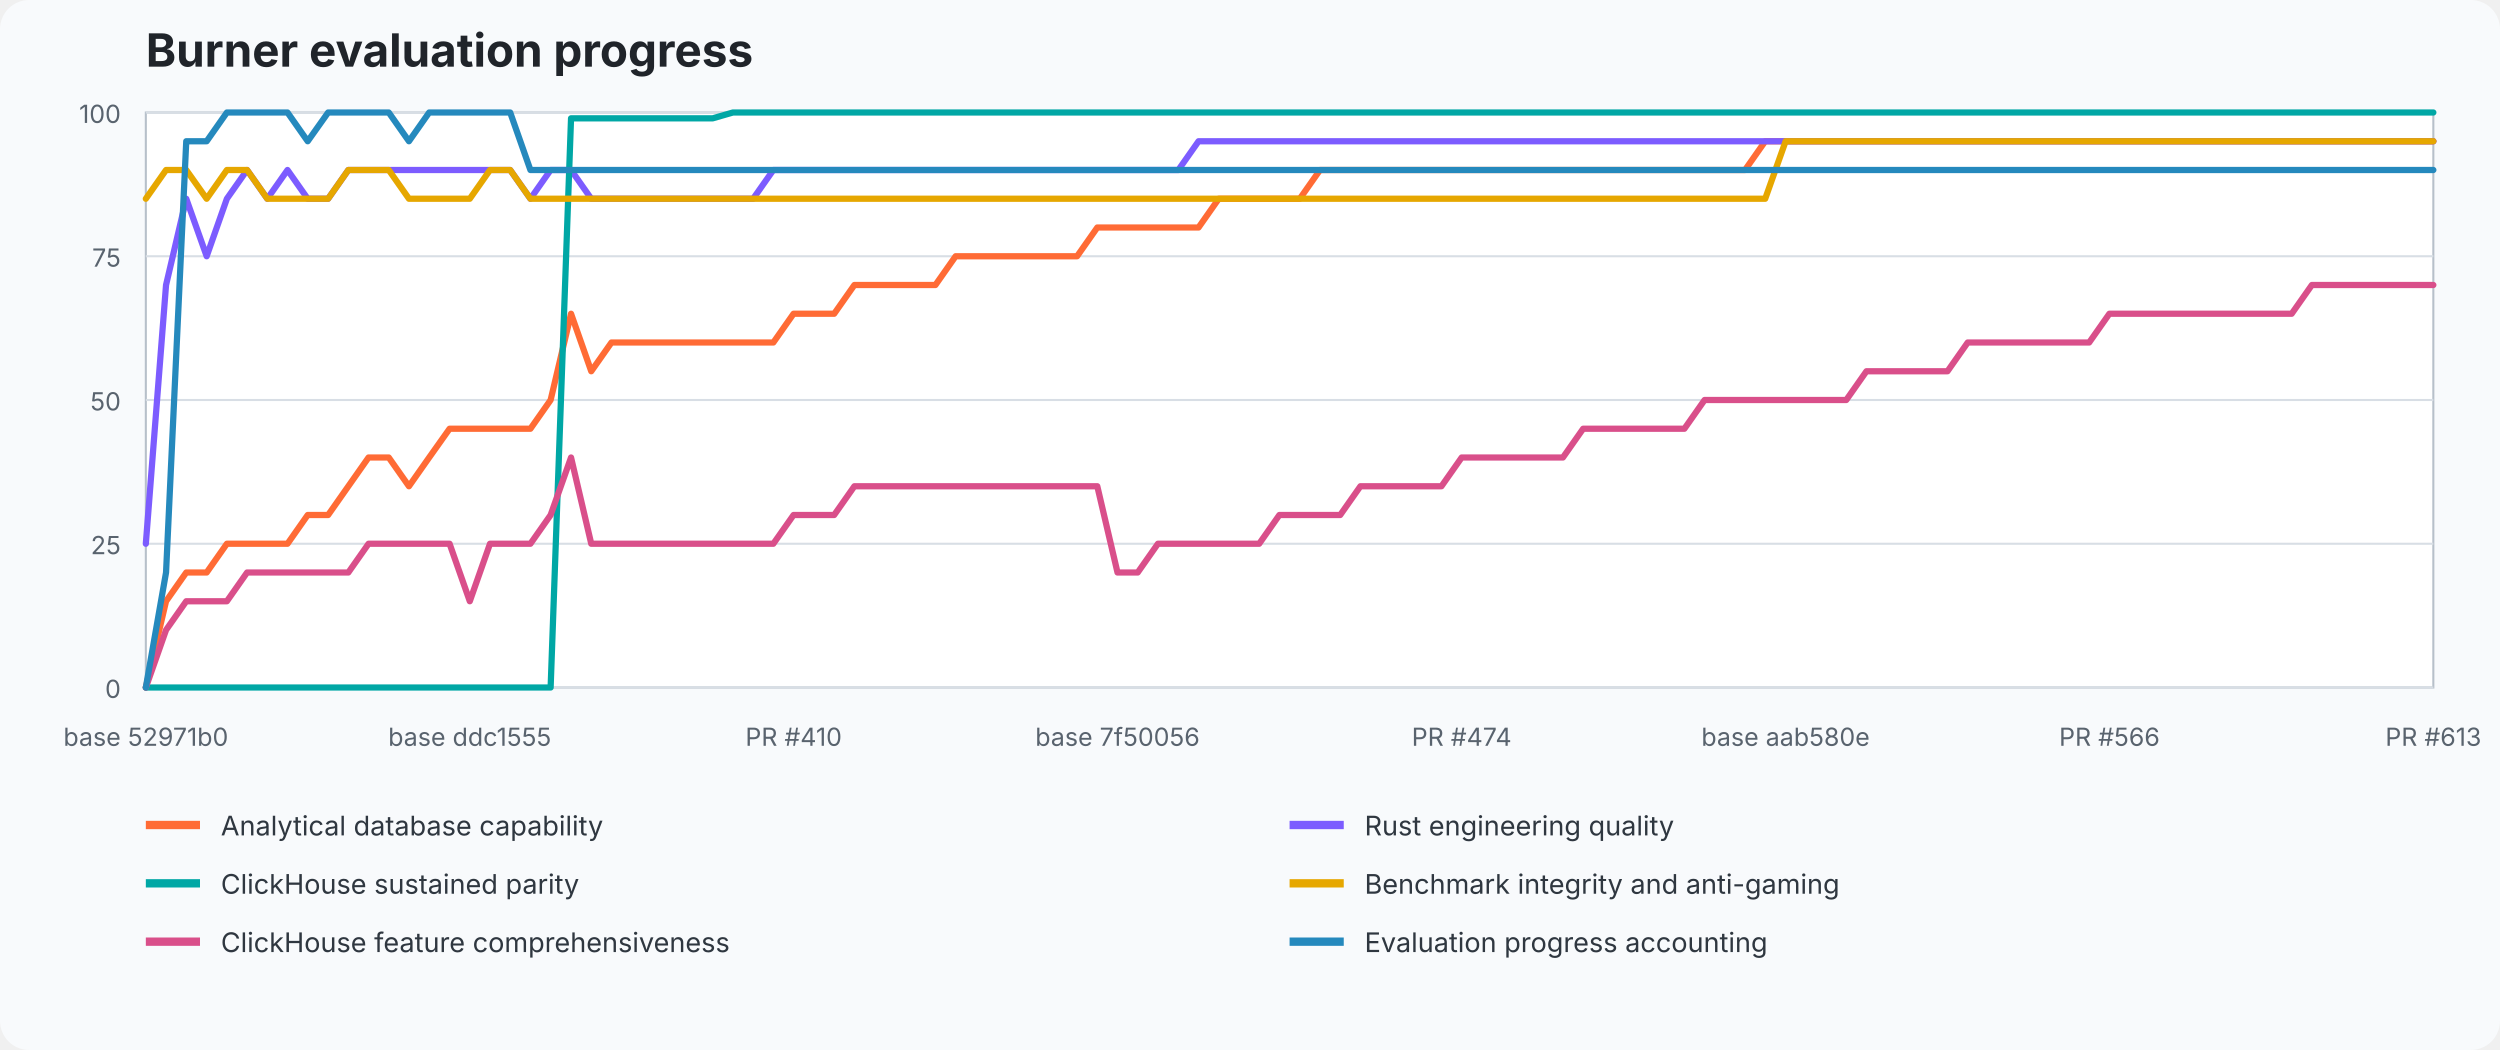
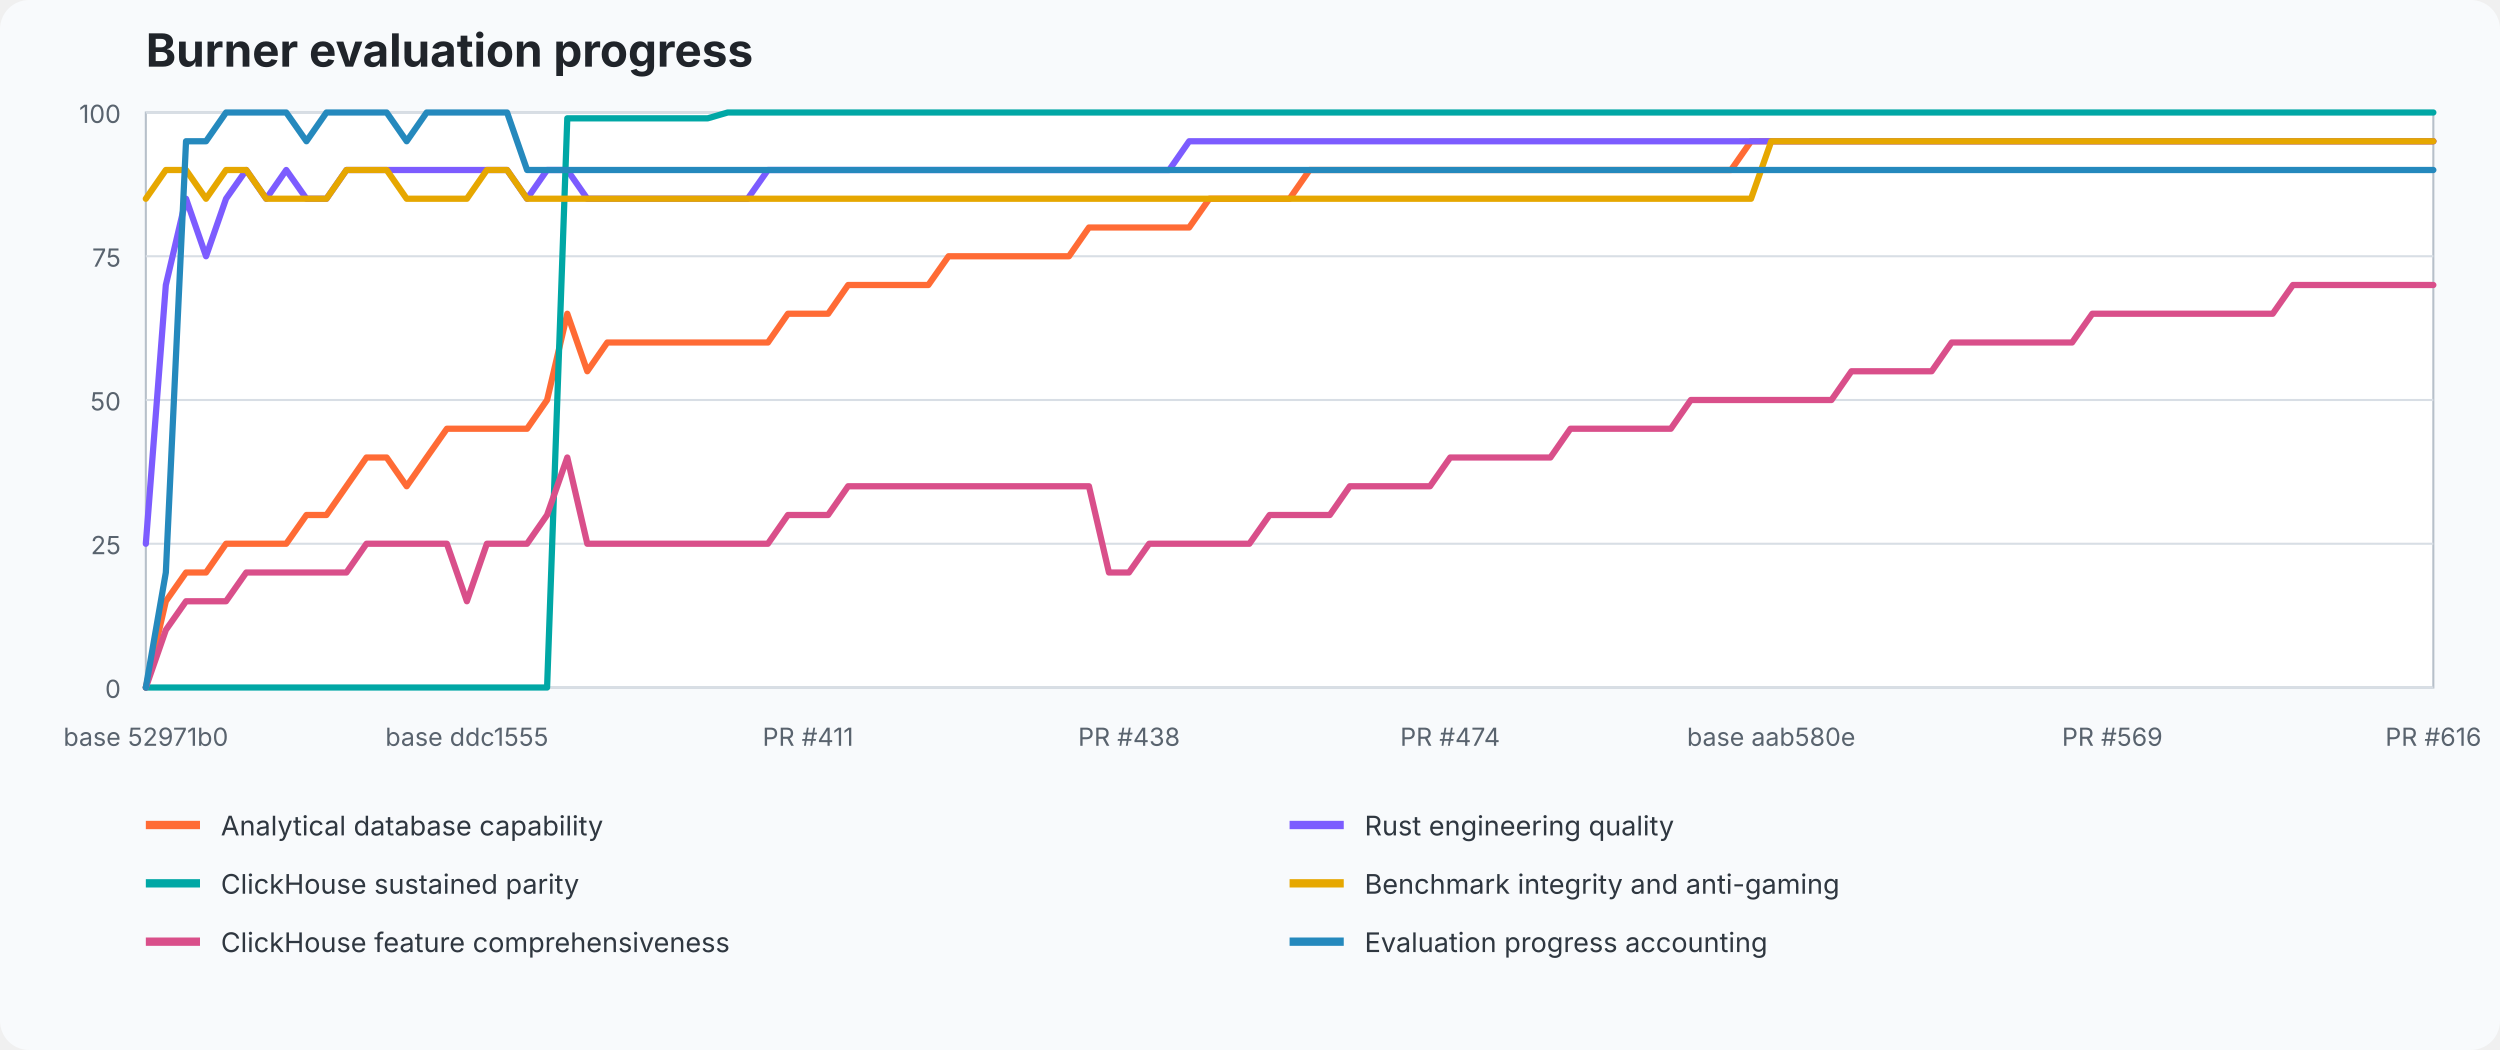
<svg xmlns="http://www.w3.org/2000/svg" width="1200" height="504" viewBox="0 0 1200 504" role="img" aria-labelledby="title desc">
  <style>text{font-family:ui-sans-serif,system-ui,-apple-system,BlinkMacSystemFont,"Segoe UI",sans-serif}.title{font-size:22px;font-weight:700;fill:#20242a}.axis{font-size:12px;fill:#59636e}.legend{font-size:13px;fill:#2f3740}.grid{stroke:#d8dee5;stroke-width:1}.plot{fill:#fff;stroke:#b7c0ca}</style>
  <rect width="100%" height="100%" fill="#f8fafc" rx="14" />
  <text x="70" y="32" class="title">Burner evaluation progress</text>
  <rect x="70" y="54" width="1098" height="276" class="plot" />
  <line x1="70" y1="330" x2="1168" y2="330" class="grid" />
  <text x="58" y="335" text-anchor="end" class="axis">0</text>
  <line x1="70" y1="261" x2="1168" y2="261" class="grid" />
  <text x="58" y="266" text-anchor="end" class="axis">25</text>
  <line x1="70" y1="192" x2="1168" y2="192" class="grid" />
  <text x="58" y="197" text-anchor="end" class="axis">50</text>
  <line x1="70" y1="123" x2="1168" y2="123" class="grid" />
  <text x="58" y="128" text-anchor="end" class="axis">75</text>
  <line x1="70" y1="54" x2="1168" y2="54" class="grid" />
  <text x="58" y="59" text-anchor="end" class="axis">100</text>
-   <polyline points="70.0,330.0 79.7,288.6 89.4,274.8 99.2,274.8 108.9,261.0 118.6,261.0 128.3,261.0 138.0,261.0 147.7,247.2 157.5,247.2 167.2,233.4 176.9,219.6 186.6,219.6 196.3,233.4 206.0,219.6 215.8,205.8 225.5,205.8 235.2,205.8 244.9,205.8 254.6,205.8 264.3,192.0 274.1,150.6 283.8,178.2 293.5,164.4 303.2,164.4 312.9,164.4 322.6,164.4 332.4,164.4 342.1,164.4 351.8,164.4 361.5,164.4 371.2,164.4 380.9,150.6 390.7,150.6 400.4,150.6 410.1,136.8 419.8,136.8 429.5,136.8 439.2,136.8 449.0,136.8 458.7,123.0 468.4,123.0 478.1,123.0 487.8,123.0 497.5,123.0 507.3,123.0 517.0,123.0 526.7,109.2 536.4,109.2 546.1,109.2 555.8,109.2 565.6,109.2 575.3,109.2 585.0,95.4 594.7,95.4 604.4,95.4 614.1,95.4 623.9,95.4 633.6,81.6 643.3,81.6 653.0,81.6 662.7,81.6 672.4,81.6 682.2,81.6 691.9,81.6 701.6,81.6 711.3,81.6 721.0,81.6 730.7,81.6 740.5,81.6 750.2,81.6 759.9,81.6 769.6,81.6 779.3,81.6 789.0,81.6 798.8,81.6 808.5,81.6 818.2,81.6 827.9,81.6 837.6,81.6 847.3,67.8 857.1,67.8 866.8,67.8 876.5,67.8 886.2,67.8 895.9,67.8 905.6,67.8 915.4,67.8 925.1,67.8 934.8,67.8 944.5,67.8 954.2,67.8 963.9,67.8 973.7,67.8 983.4,67.8 993.1,67.8 1002.8,67.8 1012.5,67.8 1022.2,67.8 1032.0,67.8 1041.7,67.8 1051.4,67.8 1061.1,67.8 1070.8,67.8 1080.5,67.8 1090.3,67.8 1100.0,67.8 1109.7,67.8 1119.4,67.8 1129.1,67.8 1138.8,67.8 1148.6,67.8 1158.3,67.8 1168.0,67.8" fill="none" stroke="#ff6b35" stroke-width="3" stroke-linejoin="round" stroke-linecap="round" />
-   <polyline points="70.0,261.0 79.7,136.8 89.4,95.4 99.2,123.0 108.9,95.4 118.6,81.6 128.3,95.4 138.0,81.6 147.7,95.4 157.5,95.4 167.2,81.6 176.9,81.6 186.6,81.6 196.3,81.6 206.0,81.6 215.8,81.6 225.5,81.6 235.2,81.6 244.9,81.6 254.6,95.4 264.3,81.6 274.1,81.6 283.8,95.4 293.5,95.4 303.2,95.4 312.9,95.4 322.6,95.4 332.4,95.4 342.1,95.4 351.8,95.4 361.5,95.4 371.2,81.6 380.9,81.6 390.7,81.6 400.4,81.6 410.1,81.6 419.8,81.6 429.5,81.6 439.2,81.6 449.0,81.6 458.7,81.6 468.4,81.6 478.1,81.6 487.8,81.6 497.5,81.6 507.3,81.6 517.0,81.6 526.7,81.6 536.4,81.6 546.1,81.6 555.8,81.6 565.6,81.6 575.3,67.8 585.0,67.8 594.7,67.8 604.4,67.8 614.1,67.8 623.9,67.8 633.6,67.8 643.3,67.8 653.0,67.8 662.7,67.8 672.4,67.8 682.2,67.8 691.9,67.8 701.6,67.8 711.3,67.8 721.0,67.8 730.7,67.8 740.5,67.8 750.2,67.8 759.9,67.8 769.6,67.8 779.3,67.8 789.0,67.8 798.8,67.8 808.5,67.8 818.2,67.8 827.9,67.8 837.6,67.8 847.3,67.8 857.1,67.8 866.8,67.8 876.5,67.8 886.2,67.8 895.9,67.8 905.6,67.8 915.4,67.8 925.1,67.8 934.8,67.8 944.5,67.8 954.2,67.8 963.9,67.8 973.7,67.8 983.4,67.8 993.1,67.8 1002.8,67.8 1012.5,67.8 1022.2,67.8 1032.0,67.8 1041.7,67.8 1051.4,67.8 1061.1,67.8 1070.8,67.8 1080.5,67.8 1090.3,67.8 1100.0,67.8 1109.7,67.8 1119.4,67.8 1129.1,67.8 1138.8,67.8 1148.6,67.8 1158.3,67.8 1168.0,67.8" fill="none" stroke="#7c5cff" stroke-width="3" stroke-linejoin="round" stroke-linecap="round" />
-   <polyline points="70.0,330.0 79.7,330.0 89.4,330.0 99.2,330.0 108.9,330.0 118.6,330.0 128.3,330.0 138.0,330.0 147.7,330.0 157.5,330.0 167.2,330.0 176.9,330.0 186.6,330.0 196.3,330.0 206.0,330.0 215.8,330.0 225.5,330.0 235.2,330.0 244.9,330.0 254.6,330.0 264.3,330.0 274.1,56.8 283.8,56.8 293.5,56.8 303.2,56.8 312.9,56.8 322.6,56.8 332.4,56.8 342.1,56.8 351.8,54.0 361.5,54.0 371.2,54.0 380.9,54.0 390.7,54.0 400.4,54.0 410.1,54.0 419.8,54.0 429.5,54.0 439.2,54.0 449.0,54.0 458.7,54.0 468.4,54.0 478.1,54.0 487.8,54.0 497.5,54.0 507.3,54.0 517.0,54.0 526.7,54.0 536.4,54.0 546.1,54.0 555.8,54.0 565.6,54.0 575.3,54.0 585.0,54.0 594.7,54.0 604.4,54.0 614.1,54.0 623.9,54.0 633.6,54.0 643.3,54.0 653.0,54.0 662.7,54.0 672.4,54.0 682.2,54.0 691.9,54.0 701.6,54.0 711.3,54.0 721.0,54.0 730.7,54.0 740.5,54.0 750.2,54.0 759.9,54.0 769.6,54.0 779.3,54.0 789.0,54.0 798.8,54.0 808.5,54.0 818.2,54.0 827.9,54.0 837.6,54.0 847.3,54.0 857.1,54.0 866.8,54.0 876.5,54.0 886.2,54.0 895.9,54.0 905.6,54.0 915.4,54.0 925.1,54.0 934.8,54.0 944.5,54.0 954.2,54.0 963.9,54.0 973.7,54.0 983.4,54.0 993.1,54.0 1002.8,54.0 1012.5,54.0 1022.2,54.0 1032.0,54.0 1041.7,54.0 1051.4,54.0 1061.1,54.0 1070.8,54.0 1080.5,54.0 1090.3,54.0 1100.0,54.0 1109.7,54.0 1119.4,54.0 1129.1,54.0 1138.8,54.0 1148.6,54.0 1158.3,54.0 1168.0,54.0" fill="none" stroke="#00a7a5" stroke-width="3" stroke-linejoin="round" stroke-linecap="round" />
-   <polyline points="70.0,95.4 79.7,81.6 89.4,81.6 99.2,95.4 108.9,81.6 118.6,81.6 128.3,95.4 138.0,95.4 147.7,95.4 157.5,95.4 167.2,81.6 176.9,81.6 186.6,81.6 196.3,95.4 206.0,95.4 215.8,95.4 225.5,95.4 235.2,81.6 244.9,81.6 254.6,95.4 264.3,95.4 274.1,95.4 283.8,95.4 293.5,95.4 303.2,95.4 312.9,95.4 322.6,95.4 332.4,95.4 342.1,95.4 351.8,95.4 361.5,95.4 371.2,95.4 380.9,95.4 390.7,95.4 400.4,95.4 410.1,95.4 419.8,95.4 429.5,95.4 439.2,95.4 449.0,95.4 458.7,95.4 468.4,95.4 478.1,95.4 487.8,95.4 497.5,95.4 507.3,95.4 517.0,95.4 526.7,95.4 536.4,95.4 546.1,95.4 555.8,95.4 565.6,95.4 575.3,95.4 585.0,95.4 594.7,95.4 604.4,95.4 614.1,95.4 623.9,95.4 633.6,95.4 643.3,95.4 653.0,95.4 662.7,95.4 672.4,95.4 682.2,95.4 691.9,95.4 701.6,95.4 711.3,95.4 721.0,95.4 730.7,95.4 740.5,95.4 750.2,95.4 759.9,95.4 769.6,95.4 779.3,95.4 789.0,95.4 798.8,95.4 808.5,95.4 818.2,95.4 827.9,95.4 837.6,95.4 847.3,95.4 857.1,67.8 866.8,67.8 876.5,67.8 886.2,67.8 895.9,67.8 905.6,67.8 915.4,67.8 925.1,67.8 934.8,67.8 944.5,67.8 954.2,67.8 963.9,67.8 973.7,67.8 983.4,67.8 993.1,67.8 1002.8,67.8 1012.5,67.8 1022.2,67.8 1032.0,67.8 1041.7,67.8 1051.4,67.8 1061.1,67.8 1070.8,67.8 1080.5,67.8 1090.3,67.8 1100.0,67.8 1109.7,67.8 1119.4,67.8 1129.1,67.8 1138.8,67.8 1148.6,67.8 1158.3,67.8 1168.0,67.8" fill="none" stroke="#e6a700" stroke-width="3" stroke-linejoin="round" stroke-linecap="round" />
-   <polyline points="70.0,330.0 79.7,302.4 89.4,288.6 99.2,288.6 108.9,288.6 118.6,274.8 128.3,274.8 138.0,274.8 147.7,274.8 157.5,274.8 167.2,274.8 176.9,261.0 186.6,261.0 196.3,261.0 206.0,261.0 215.8,261.0 225.5,288.6 235.2,261.0 244.9,261.0 254.6,261.0 264.3,247.2 274.1,219.6 283.8,261.0 293.5,261.0 303.2,261.0 312.9,261.0 322.6,261.0 332.4,261.0 342.1,261.0 351.8,261.0 361.5,261.0 371.2,261.0 380.9,247.2 390.7,247.2 400.4,247.2 410.1,233.4 419.8,233.4 429.5,233.4 439.2,233.4 449.0,233.4 458.7,233.4 468.4,233.4 478.1,233.4 487.8,233.4 497.5,233.4 507.3,233.4 517.0,233.4 526.7,233.4 536.4,274.8 546.1,274.8 555.8,261.0 565.6,261.0 575.3,261.0 585.0,261.0 594.7,261.0 604.4,261.0 614.1,247.2 623.9,247.2 633.6,247.2 643.3,247.2 653.0,233.4 662.7,233.4 672.4,233.4 682.2,233.4 691.9,233.4 701.6,219.6 711.3,219.6 721.0,219.6 730.7,219.6 740.5,219.6 750.2,219.6 759.9,205.8 769.6,205.8 779.3,205.8 789.0,205.8 798.8,205.8 808.5,205.8 818.2,192.0 827.9,192.0 837.6,192.0 847.3,192.0 857.1,192.0 866.8,192.0 876.5,192.0 886.2,192.0 895.9,178.2 905.6,178.2 915.4,178.2 925.1,178.2 934.8,178.2 944.5,164.4 954.2,164.4 963.9,164.4 973.7,164.4 983.4,164.4 993.1,164.4 1002.8,164.4 1012.5,150.6 1022.2,150.6 1032.0,150.6 1041.7,150.6 1051.4,150.6 1061.1,150.6 1070.8,150.6 1080.5,150.6 1090.3,150.6 1100.0,150.6 1109.7,136.8 1119.4,136.8 1129.1,136.8 1138.8,136.8 1148.6,136.8 1158.3,136.8 1168.0,136.8" fill="none" stroke="#d94f8a" stroke-width="3" stroke-linejoin="round" stroke-linecap="round" />
-   <polyline points="70.0,330.0 79.7,274.8 89.4,67.8 99.2,67.8 108.9,54.0 118.6,54.0 128.3,54.0 138.0,54.0 147.7,67.8 157.5,54.0 167.2,54.0 176.9,54.0 186.6,54.0 196.3,67.8 206.0,54.0 215.8,54.0 225.5,54.0 235.2,54.0 244.9,54.0 254.6,81.6 264.3,81.6 274.1,81.6 283.8,81.6 293.5,81.6 303.2,81.6 312.9,81.6 322.6,81.6 332.4,81.6 342.1,81.6 351.8,81.6 361.5,81.6 371.2,81.6 380.9,81.6 390.7,81.6 400.4,81.6 410.1,81.6 419.8,81.6 429.5,81.6 439.2,81.6 449.0,81.6 458.7,81.6 468.4,81.6 478.1,81.6 487.8,81.6 497.5,81.6 507.3,81.6 517.0,81.6 526.7,81.6 536.4,81.6 546.1,81.6 555.8,81.6 565.6,81.6 575.3,81.6 585.0,81.6 594.7,81.6 604.4,81.6 614.1,81.6 623.9,81.6 633.6,81.6 643.3,81.6 653.0,81.6 662.7,81.6 672.4,81.6 682.2,81.6 691.9,81.6 701.6,81.6 711.3,81.6 721.0,81.6 730.7,81.6 740.5,81.6 750.2,81.6 759.9,81.6 769.6,81.6 779.3,81.6 789.0,81.6 798.8,81.6 808.5,81.6 818.2,81.6 827.9,81.6 837.6,81.6 847.3,81.6 857.1,81.6 866.8,81.6 876.5,81.6 886.2,81.6 895.9,81.6 905.6,81.6 915.4,81.6 925.1,81.6 934.8,81.6 944.5,81.6 954.2,81.6 963.9,81.6 973.7,81.6 983.4,81.6 993.1,81.6 1002.8,81.6 1012.5,81.6 1022.2,81.6 1032.0,81.6 1041.7,81.6 1051.4,81.6 1061.1,81.6 1070.8,81.6 1080.5,81.6 1090.3,81.6 1100.0,81.6 1109.7,81.6 1119.4,81.6 1129.1,81.6 1138.8,81.6 1148.6,81.6 1158.3,81.6 1168.0,81.6" fill="none" stroke="#2589bd" stroke-width="3" stroke-linejoin="round" stroke-linecap="round" />
+   <polyline points="70.0,330.0 79.6,288.6 89.3,274.8 98.9,274.8 108.5,261.0 118.2,261.0 127.8,261.0 137.4,261.0 147.1,247.2 156.7,247.2 166.3,233.4 175.9,219.6 185.6,219.6 195.2,233.4 204.8,219.6 214.5,205.8 224.1,205.8 233.7,205.8 243.4,205.8 253.0,205.8 262.6,192.0 272.3,150.6 281.9,178.2 291.5,164.4 301.2,164.4 310.8,164.4 320.4,164.4 330.1,164.4 339.7,164.4 349.3,164.4 358.9,164.4 368.6,164.4 378.2,150.6 387.8,150.6 397.5,150.6 407.1,136.8 416.7,136.8 426.4,136.8 436.0,136.8 445.6,136.8 455.3,123.0 464.9,123.0 474.5,123.0 484.2,123.0 493.8,123.0 503.4,123.0 513.1,123.0 522.7,109.2 532.3,109.2 541.9,109.2 551.6,109.2 561.2,109.2 570.8,109.2 580.5,95.4 590.1,95.4 599.7,95.4 609.4,95.4 619.0,95.4 628.6,81.6 638.3,81.6 647.9,81.6 657.5,81.6 667.2,81.6 676.8,81.6 686.4,81.6 696.1,81.6 705.7,81.6 715.3,81.6 724.9,81.6 734.6,81.6 744.2,81.6 753.8,81.6 763.5,81.6 773.1,81.6 782.7,81.6 792.4,81.6 802.0,81.6 811.6,81.6 821.3,81.6 830.9,81.6 840.5,67.8 850.2,67.8 859.8,67.8 869.4,67.8 879.1,67.8 888.7,67.8 898.3,67.8 907.9,67.8 917.6,67.8 927.2,67.8 936.8,67.8 946.5,67.8 956.1,67.8 965.7,67.8 975.4,67.8 985.0,67.8 994.6,67.8 1004.3,67.8 1013.9,67.8 1023.5,67.8 1033.2,67.8 1042.8,67.8 1052.4,67.8 1062.1,67.8 1071.7,67.8 1081.3,67.8 1090.9,67.8 1100.6,67.8 1110.2,67.8 1119.8,67.8 1129.5,67.8 1139.1,67.8 1148.7,67.8 1158.4,67.8 1168.0,67.8" fill="none" stroke="#ff6b35" stroke-width="3" stroke-linejoin="round" stroke-linecap="round" />
+   <polyline points="70.0,261.0 79.6,136.8 89.3,95.4 98.9,123.0 108.5,95.4 118.2,81.6 127.8,95.4 137.4,81.6 147.1,95.4 156.7,95.4 166.3,81.6 175.9,81.6 185.6,81.6 195.2,81.6 204.8,81.6 214.5,81.6 224.1,81.6 233.7,81.6 243.4,81.6 253.0,95.4 262.6,81.6 272.3,81.6 281.9,95.4 291.5,95.4 301.2,95.4 310.8,95.4 320.4,95.4 330.1,95.4 339.7,95.4 349.3,95.4 358.9,95.4 368.6,81.6 378.2,81.6 387.8,81.6 397.5,81.6 407.1,81.6 416.7,81.6 426.4,81.6 436.0,81.6 445.6,81.6 455.3,81.6 464.9,81.6 474.5,81.6 484.2,81.6 493.8,81.6 503.4,81.6 513.1,81.6 522.7,81.6 532.3,81.6 541.9,81.6 551.6,81.6 561.2,81.6 570.8,67.8 580.5,67.8 590.1,67.8 599.7,67.8 609.4,67.8 619.0,67.8 628.6,67.8 638.3,67.8 647.9,67.8 657.5,67.8 667.2,67.8 676.8,67.8 686.4,67.8 696.1,67.8 705.7,67.8 715.3,67.8 724.9,67.8 734.6,67.8 744.2,67.8 753.8,67.8 763.5,67.8 773.1,67.8 782.7,67.8 792.4,67.8 802.0,67.8 811.6,67.8 821.3,67.8 830.9,67.8 840.5,67.8 850.2,67.8 859.8,67.8 869.4,67.8 879.1,67.8 888.7,67.8 898.3,67.8 907.9,67.8 917.6,67.8 927.2,67.8 936.8,67.8 946.5,67.8 956.1,67.8 965.7,67.8 975.4,67.8 985.0,67.8 994.6,67.8 1004.3,67.8 1013.9,67.8 1023.5,67.8 1033.2,67.8 1042.8,67.8 1052.4,67.8 1062.1,67.8 1071.7,67.8 1081.3,67.8 1090.9,67.8 1100.6,67.8 1110.2,67.8 1119.8,67.8 1129.5,67.8 1139.1,67.8 1148.7,67.8 1158.4,67.8 1168.0,67.8" fill="none" stroke="#7c5cff" stroke-width="3" stroke-linejoin="round" stroke-linecap="round" />
+   <polyline points="70.0,330.0 79.6,330.0 89.3,330.0 98.9,330.0 108.5,330.0 118.2,330.0 127.8,330.0 137.4,330.0 147.1,330.0 156.7,330.0 166.3,330.0 175.9,330.0 185.6,330.0 195.2,330.0 204.8,330.0 214.5,330.0 224.1,330.0 233.7,330.0 243.4,330.0 253.0,330.0 262.6,330.0 272.3,56.8 281.9,56.8 291.5,56.8 301.2,56.8 310.8,56.8 320.4,56.8 330.1,56.8 339.7,56.8 349.3,54.0 358.9,54.0 368.6,54.0 378.2,54.0 387.8,54.0 397.5,54.0 407.1,54.0 416.7,54.0 426.4,54.0 436.0,54.0 445.6,54.0 455.3,54.0 464.9,54.0 474.5,54.0 484.2,54.0 493.8,54.0 503.4,54.0 513.1,54.0 522.7,54.0 532.3,54.0 541.9,54.0 551.6,54.0 561.2,54.0 570.8,54.0 580.5,54.0 590.1,54.0 599.7,54.0 609.4,54.0 619.0,54.0 628.6,54.0 638.3,54.0 647.9,54.0 657.5,54.0 667.2,54.0 676.8,54.0 686.4,54.0 696.1,54.0 705.7,54.0 715.3,54.0 724.9,54.0 734.6,54.0 744.2,54.0 753.8,54.0 763.5,54.0 773.1,54.0 782.7,54.0 792.4,54.0 802.0,54.0 811.6,54.0 821.3,54.0 830.9,54.0 840.5,54.0 850.2,54.0 859.8,54.0 869.4,54.0 879.1,54.0 888.7,54.0 898.3,54.0 907.9,54.0 917.6,54.0 927.2,54.0 936.8,54.0 946.5,54.0 956.1,54.0 965.7,54.0 975.4,54.0 985.0,54.0 994.6,54.0 1004.3,54.0 1013.9,54.0 1023.5,54.0 1033.2,54.0 1042.8,54.0 1052.4,54.0 1062.1,54.0 1071.7,54.0 1081.3,54.0 1090.9,54.0 1100.6,54.0 1110.2,54.0 1119.8,54.0 1129.5,54.0 1139.1,54.0 1148.7,54.0 1158.4,54.0 1168.0,54.0" fill="none" stroke="#00a7a5" stroke-width="3" stroke-linejoin="round" stroke-linecap="round" />
+   <polyline points="70.0,95.4 79.6,81.6 89.3,81.6 98.9,95.4 108.5,81.6 118.2,81.6 127.8,95.4 137.4,95.4 147.1,95.4 156.7,95.4 166.3,81.6 175.9,81.6 185.6,81.6 195.2,95.4 204.8,95.4 214.5,95.4 224.1,95.4 233.7,81.6 243.4,81.6 253.0,95.4 262.6,95.4 272.3,95.4 281.9,95.4 291.5,95.4 301.2,95.4 310.8,95.4 320.4,95.4 330.1,95.4 339.7,95.4 349.3,95.4 358.9,95.4 368.6,95.4 378.2,95.4 387.8,95.4 397.5,95.4 407.1,95.4 416.7,95.4 426.4,95.4 436.0,95.4 445.6,95.4 455.3,95.4 464.9,95.4 474.5,95.4 484.2,95.4 493.8,95.4 503.4,95.4 513.1,95.4 522.7,95.4 532.3,95.4 541.9,95.4 551.6,95.4 561.2,95.4 570.8,95.4 580.5,95.4 590.1,95.4 599.7,95.4 609.4,95.4 619.0,95.4 628.6,95.4 638.3,95.4 647.9,95.4 657.5,95.4 667.2,95.4 676.8,95.4 686.4,95.4 696.1,95.4 705.7,95.4 715.3,95.4 724.9,95.4 734.6,95.4 744.2,95.4 753.8,95.4 763.5,95.4 773.1,95.4 782.7,95.4 792.4,95.4 802.0,95.4 811.6,95.4 821.3,95.4 830.9,95.4 840.5,95.4 850.2,67.8 859.8,67.8 869.4,67.8 879.1,67.8 888.7,67.8 898.3,67.8 907.9,67.8 917.6,67.8 927.2,67.8 936.8,67.8 946.5,67.8 956.1,67.8 965.7,67.8 975.4,67.8 985.0,67.8 994.6,67.8 1004.3,67.8 1013.9,67.8 1023.5,67.8 1033.2,67.8 1042.8,67.8 1052.4,67.8 1062.1,67.8 1071.7,67.8 1081.3,67.8 1090.9,67.8 1100.6,67.8 1110.2,67.8 1119.8,67.8 1129.5,67.8 1139.1,67.8 1148.7,67.8 1158.4,67.8 1168.0,67.8" fill="none" stroke="#e6a700" stroke-width="3" stroke-linejoin="round" stroke-linecap="round" />
+   <polyline points="70.0,330.0 79.6,302.4 89.3,288.6 98.9,288.6 108.5,288.6 118.2,274.8 127.8,274.8 137.4,274.8 147.1,274.8 156.7,274.8 166.3,274.8 175.9,261.0 185.6,261.0 195.2,261.0 204.8,261.0 214.5,261.0 224.1,288.6 233.7,261.0 243.4,261.0 253.0,261.0 262.6,247.2 272.3,219.6 281.9,261.0 291.5,261.0 301.2,261.0 310.8,261.0 320.4,261.0 330.1,261.0 339.7,261.0 349.3,261.0 358.9,261.0 368.6,261.0 378.2,247.2 387.8,247.2 397.5,247.2 407.1,233.4 416.7,233.4 426.4,233.4 436.0,233.4 445.6,233.4 455.3,233.4 464.9,233.4 474.5,233.4 484.2,233.4 493.8,233.4 503.4,233.4 513.1,233.4 522.7,233.4 532.3,274.8 541.9,274.8 551.6,261.0 561.2,261.0 570.8,261.0 580.5,261.0 590.1,261.0 599.7,261.0 609.4,247.2 619.0,247.2 628.6,247.2 638.3,247.2 647.9,233.4 657.5,233.4 667.2,233.4 676.8,233.4 686.4,233.4 696.1,219.6 705.7,219.6 715.3,219.6 724.9,219.6 734.6,219.6 744.2,219.6 753.8,205.8 763.5,205.8 773.1,205.8 782.7,205.8 792.4,205.8 802.0,205.8 811.6,192.0 821.3,192.0 830.9,192.0 840.5,192.0 850.2,192.0 859.8,192.0 869.4,192.0 879.1,192.0 888.7,178.2 898.3,178.2 907.9,178.2 917.6,178.2 927.2,178.2 936.8,164.4 946.5,164.4 956.1,164.4 965.7,164.4 975.4,164.4 985.0,164.4 994.6,164.4 1004.3,150.6 1013.9,150.6 1023.5,150.6 1033.2,150.6 1042.8,150.6 1052.4,150.6 1062.1,150.6 1071.7,150.6 1081.3,150.6 1090.9,150.6 1100.6,136.8 1110.2,136.8 1119.8,136.8 1129.5,136.8 1139.1,136.8 1148.7,136.8 1158.4,136.8 1168.0,136.8" fill="none" stroke="#d94f8a" stroke-width="3" stroke-linejoin="round" stroke-linecap="round" />
+   <polyline points="70.0,330.0 79.6,274.8 89.3,67.8 98.9,67.8 108.5,54.0 118.2,54.0 127.8,54.0 137.4,54.0 147.1,67.8 156.7,54.0 166.3,54.0 175.9,54.0 185.6,54.0 195.2,67.8 204.8,54.0 214.5,54.0 224.1,54.0 233.7,54.0 243.4,54.0 253.0,81.6 262.6,81.6 272.3,81.6 281.9,81.6 291.5,81.6 301.2,81.6 310.8,81.6 320.4,81.6 330.1,81.6 339.7,81.6 349.3,81.6 358.9,81.6 368.6,81.6 378.2,81.6 387.8,81.6 397.5,81.6 407.1,81.6 416.7,81.6 426.4,81.6 436.0,81.6 445.6,81.6 455.3,81.6 464.9,81.6 474.5,81.6 484.2,81.6 493.8,81.6 503.4,81.6 513.1,81.6 522.7,81.6 532.3,81.6 541.9,81.6 551.6,81.6 561.2,81.6 570.8,81.6 580.5,81.6 590.1,81.6 599.7,81.6 609.4,81.6 619.0,81.6 628.6,81.6 638.3,81.6 647.9,81.6 657.5,81.6 667.2,81.6 676.8,81.6 686.4,81.6 696.1,81.6 705.7,81.6 715.3,81.6 724.9,81.6 734.6,81.6 744.2,81.6 753.8,81.6 763.5,81.6 773.1,81.6 782.7,81.6 792.4,81.6 802.0,81.6 811.6,81.6 821.3,81.6 830.9,81.6 840.5,81.6 850.2,81.6 859.8,81.6 869.4,81.6 879.1,81.6 888.7,81.6 898.3,81.6 907.9,81.6 917.6,81.6 927.2,81.6 936.8,81.6 946.5,81.6 956.1,81.6 965.7,81.6 975.4,81.6 985.0,81.6 994.6,81.6 1004.3,81.6 1013.9,81.6 1023.5,81.6 1033.2,81.6 1042.8,81.6 1052.4,81.6 1062.1,81.6 1071.7,81.6 1081.3,81.6 1090.9,81.6 1100.6,81.6 1110.2,81.6 1119.8,81.6 1129.5,81.6 1139.1,81.6 1148.7,81.6 1158.4,81.6 1168.0,81.6" fill="none" stroke="#2589bd" stroke-width="3" stroke-linejoin="round" stroke-linecap="round" />
  <text x="70" y="358" text-anchor="middle" class="axis">base 52971b0</text>
-   <text x="225.469" y="358" text-anchor="middle" class="axis">base ddc1555</text>
-   <text x="380.938" y="358" text-anchor="middle" class="axis">PR #410</text>
-   <text x="536.407" y="358" text-anchor="middle" class="axis">base 7f50056</text>
-   <text x="701.593" y="358" text-anchor="middle" class="axis">PR #474</text>
-   <text x="857.062" y="358" text-anchor="middle" class="axis">base aab580e</text>
-   <text x="1012.531" y="358" text-anchor="middle" class="axis">PR #566</text>
-   <text x="1168" y="358" text-anchor="middle" class="axis">PR #613</text>
+   <text x="224.105" y="358" text-anchor="middle" class="axis">base ddc1555</text>
+   <text x="387.842" y="358" text-anchor="middle" class="axis">PR #411</text>
+   <text x="541.947" y="358" text-anchor="middle" class="axis">PR #438</text>
+   <text x="696.053" y="358" text-anchor="middle" class="axis">PR #474</text>
+   <text x="850.158" y="358" text-anchor="middle" class="axis">base aab580e</text>
+   <text x="1013.895" y="358" text-anchor="middle" class="axis">PR #569</text>
+   <text x="1168" y="358" text-anchor="middle" class="axis">PR #616</text>
  <line x1="70" y1="396" x2="96" y2="396" stroke="#ff6b35" stroke-width="4" />
  <text x="106" y="401" class="legend">Analytical database capability</text>
  <line x1="619" y1="396" x2="645" y2="396" stroke="#7c5cff" stroke-width="4" />
  <text x="655" y="401" class="legend">Rust engineering quality</text>
  <line x1="70" y1="424" x2="96" y2="424" stroke="#00a7a5" stroke-width="4" />
  <text x="106" y="429" class="legend">ClickHouse sustained parity</text>
  <line x1="619" y1="424" x2="645" y2="424" stroke="#e6a700" stroke-width="4" />
  <text x="655" y="429" class="legend">Benchmark integrity and anti-gaming</text>
  <line x1="70" y1="452" x2="96" y2="452" stroke="#d94f8a" stroke-width="4" />
  <text x="106" y="457" class="legend">ClickHouse feature comprehensiveness</text>
  <line x1="619" y1="452" x2="645" y2="452" stroke="#2589bd" stroke-width="4" />
  <text x="655" y="457" class="legend">Evaluation progress accounting</text>
</svg>
